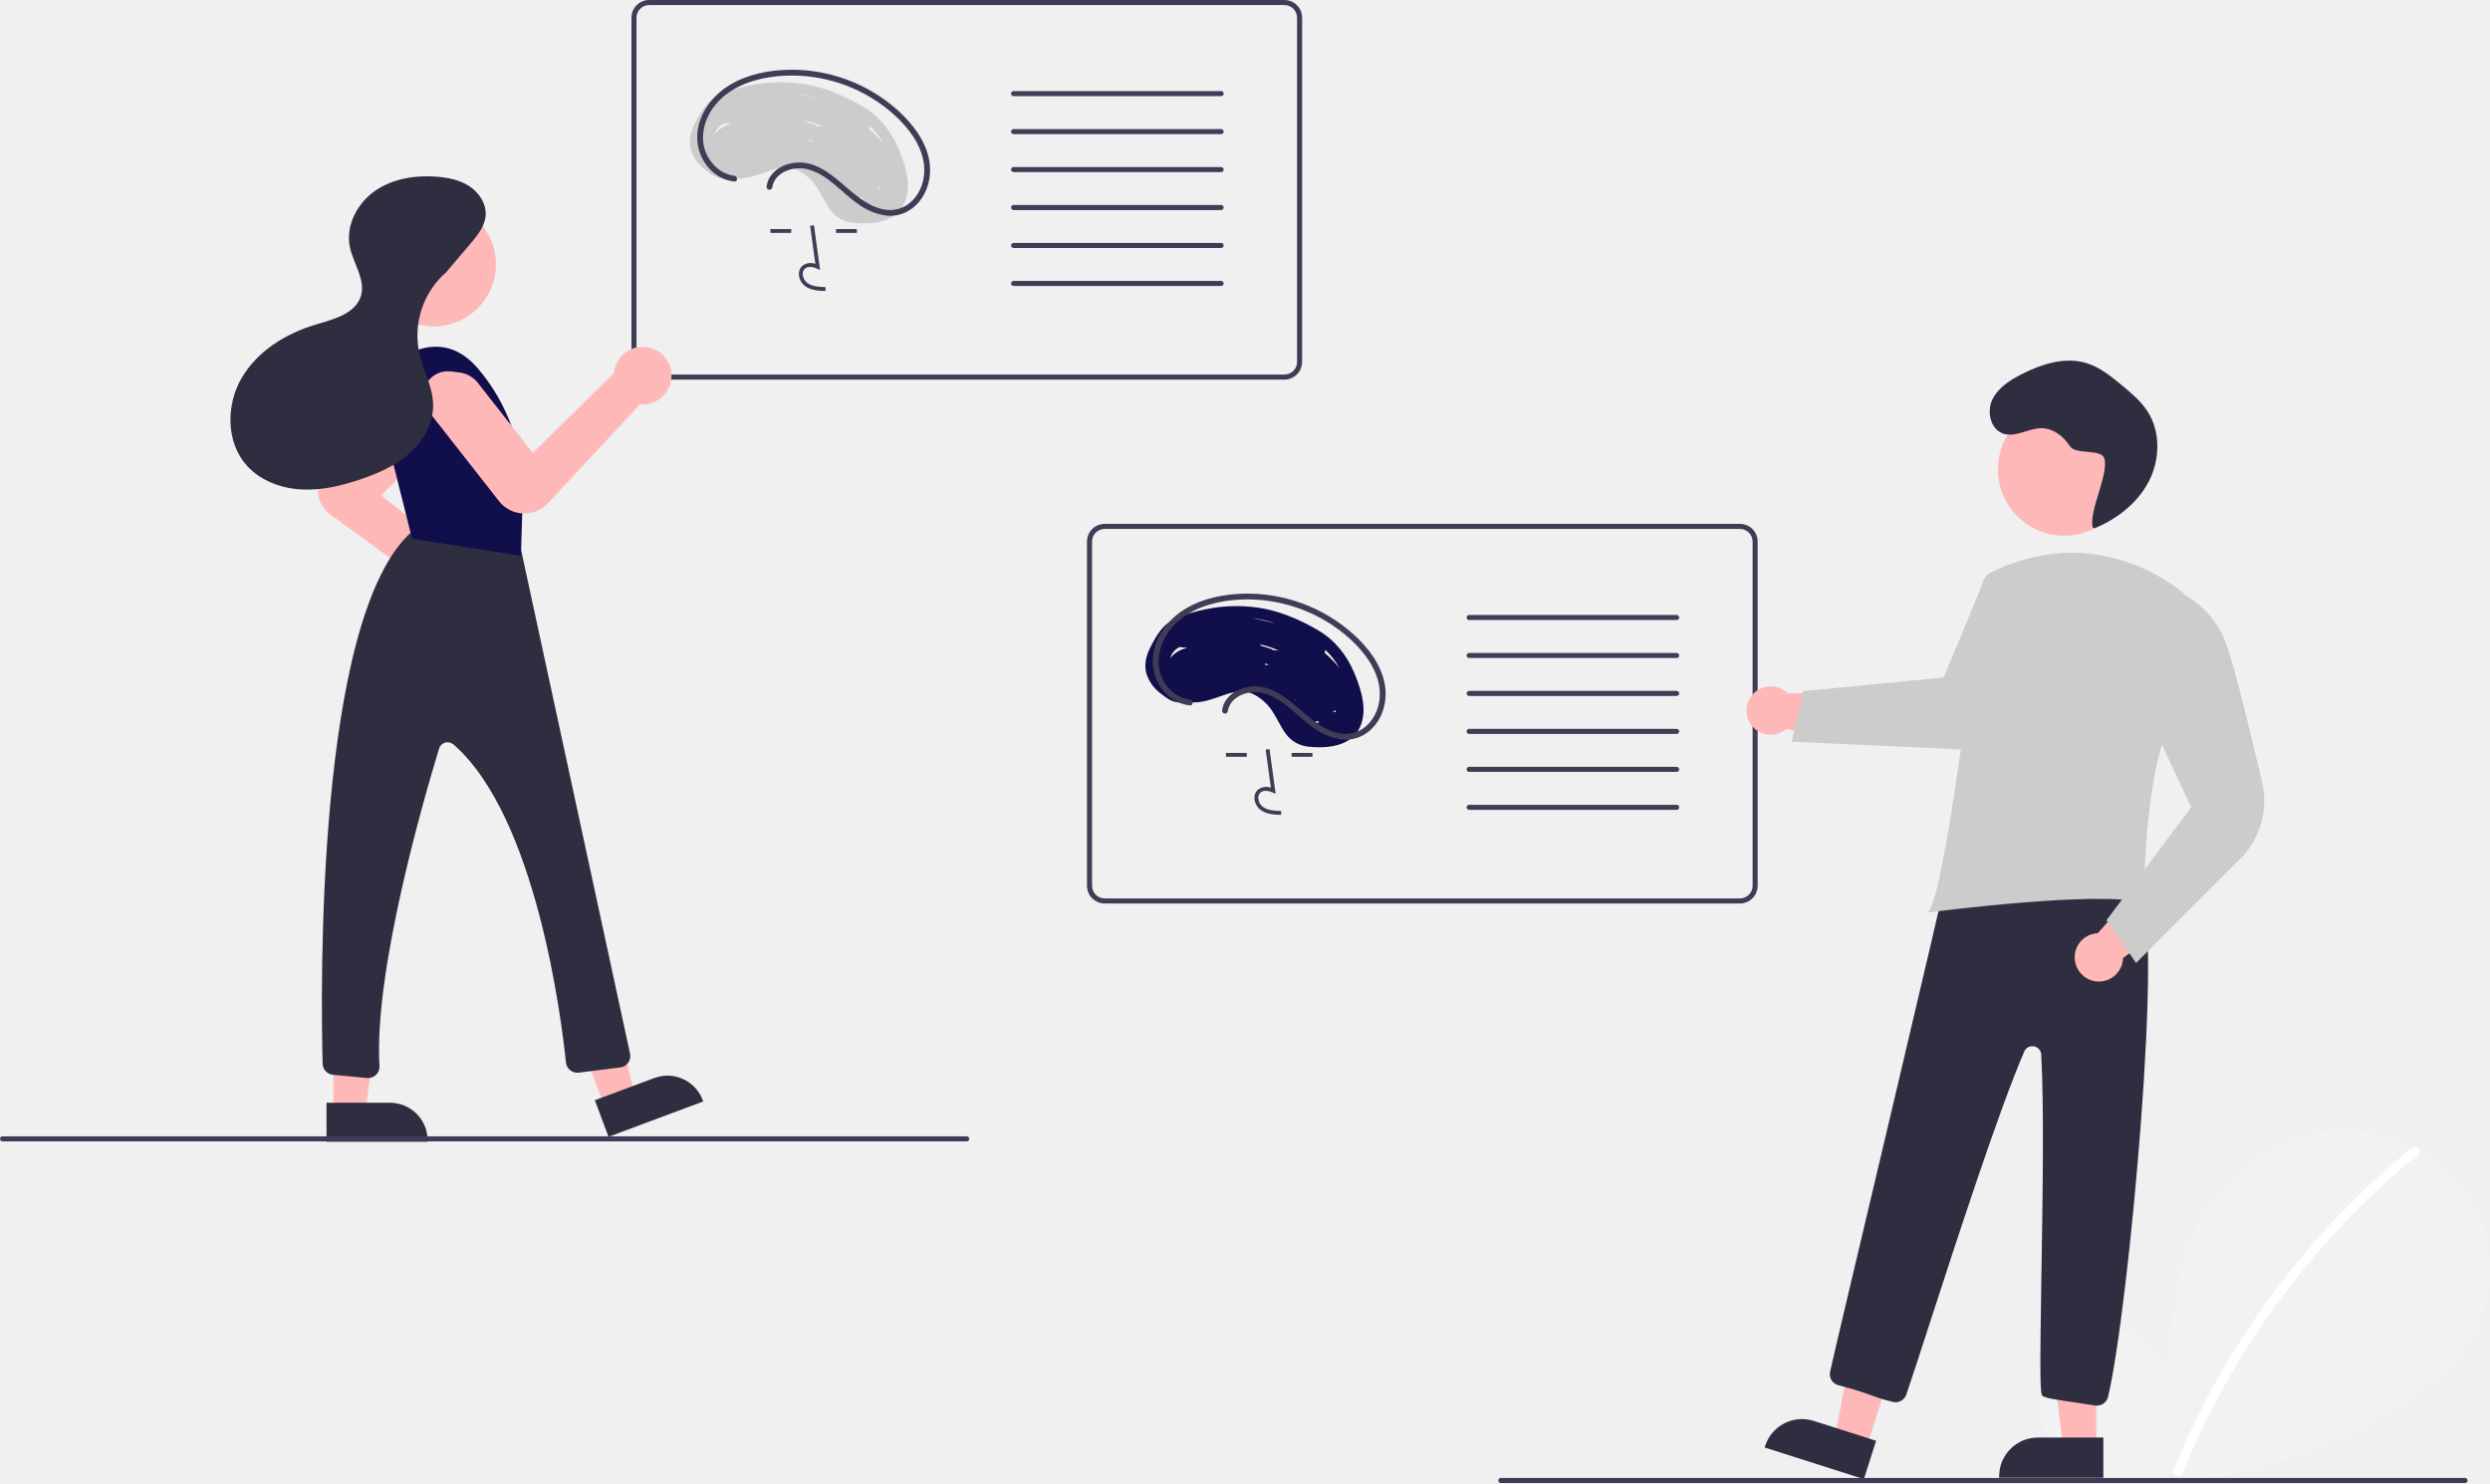
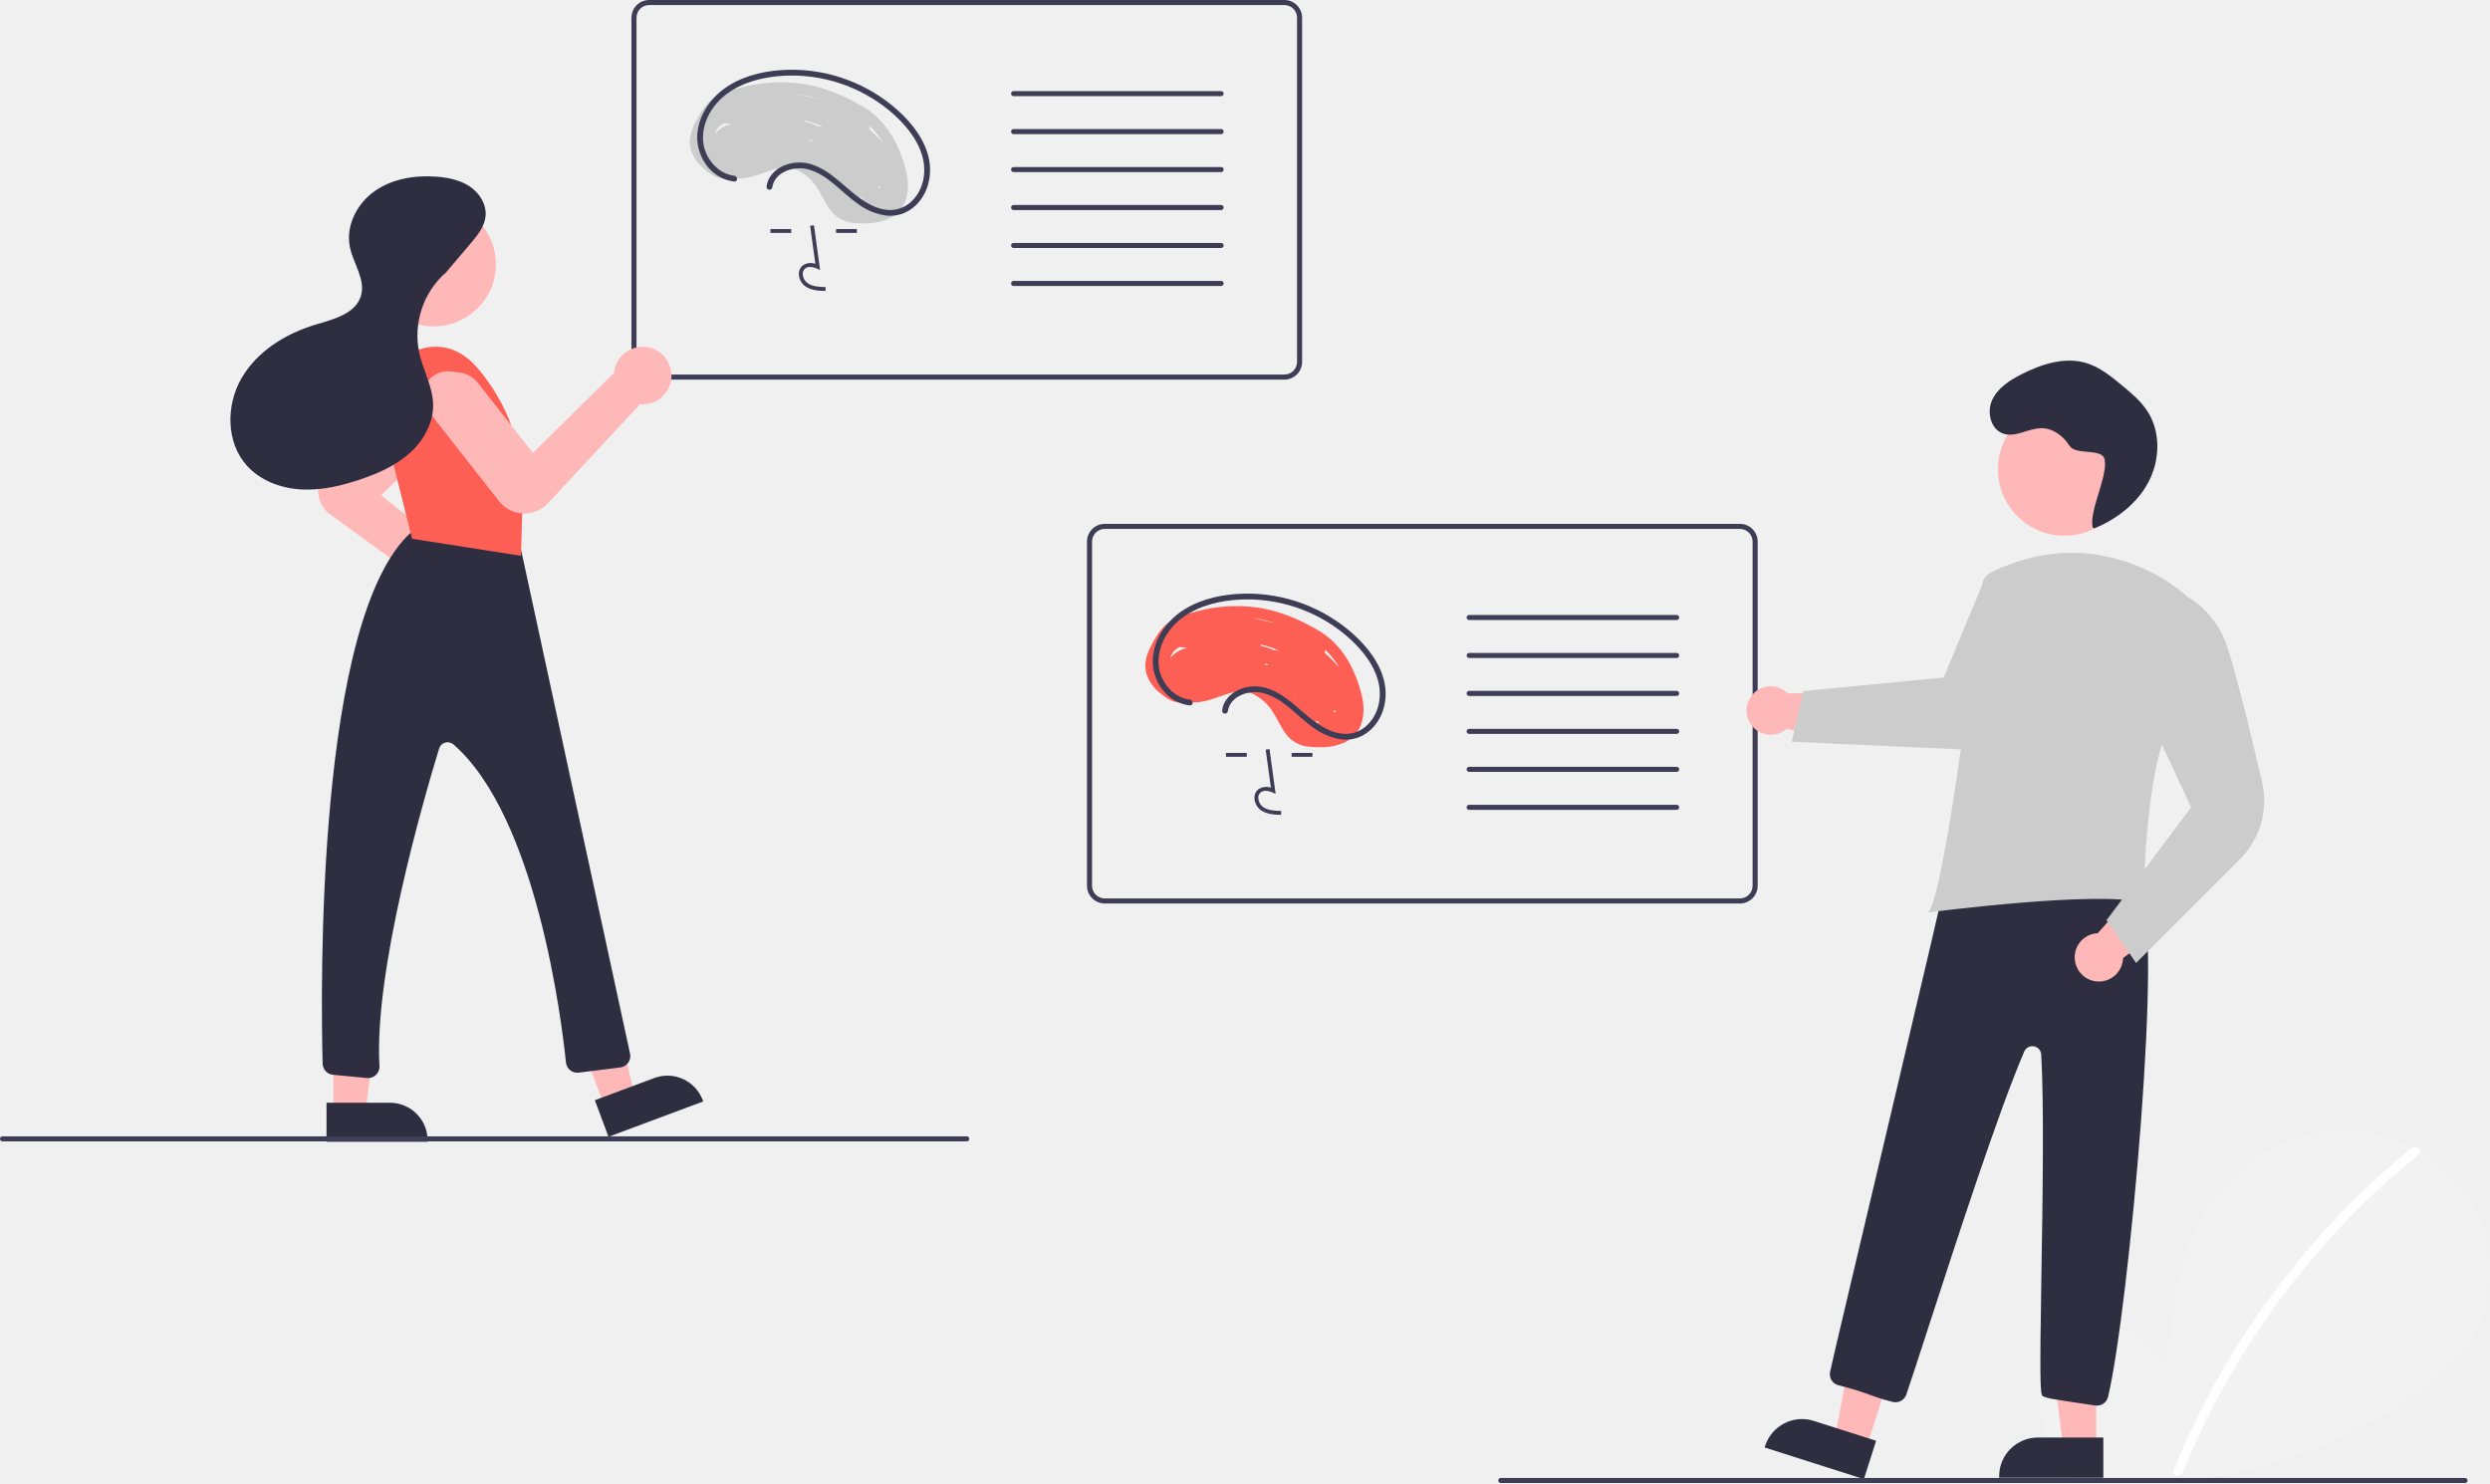
<svg xmlns="http://www.w3.org/2000/svg" id="b0bc626b-9dec-4bdc-9770-3b94563d3780" data-name="Layer 1" width="983.864" height="586.046" viewBox="0 0 983.864 586.046">
  <path d="M927.306,738.274c-8.993-7.599-14.455-19.602-13.022-31.288s10.305-22.428,21.813-24.91,24.628,4.388,28.123,15.63c1.924-21.674,4.141-44.257,15.664-62.715,10.434-16.713,28.507-28.672,48.093-30.811s40.208,5.941,52.424,21.4,15.206,37.934,6.651,55.682c-6.302,13.075-17.914,22.805-30.079,30.721A194.129,194.129,0,0,1,924.201,741.03" transform="translate(-108.0682 -156.9771)" fill="#f2f2f2" />
  <path d="M1061.033,610.569a317.625,317.625,0,0,0-44.264,43.954,318.55,318.55,0,0,0-49.856,83.314c-.898,2.2,2.675,3.158,3.562.982A316.759,316.759,0,0,1,1063.645,613.181c1.844-1.502-.783-4.102-2.612-2.612Z" transform="translate(-108.0682 -156.9771)" fill="#fff" />
  <path d="M591.568,193.977a1.003,1.003,0,0,1-1,1h-.48c-.74-.64-1.46-1.31-2.16-2h2.64A1.003,1.003,0,0,1,591.568,193.977Z" transform="translate(-108.0682 -156.9771)" fill="#f2f2f2" />
  <path d="M615.568,156.977h-251a7.008,7.008,0,0,0-7,7v136a7.008,7.008,0,0,0,7,7h251a7.008,7.008,0,0,0,7-7v-136A7.008,7.008,0,0,0,615.568,156.977Zm5,143a5.002,5.002,0,0,1-5,5h-251a5.002,5.002,0,0,1-5-5v-136a5.002,5.002,0,0,1,5-5h251a5.002,5.002,0,0,1,5,5Z" transform="translate(-108.0682 -156.9771)" fill="#3f3d56" />
  <path d="M463.288,216.137c-2.99-7.18-7.64-13.16-14.4-17.12-7.09-4.17-15.2-7.64-23.36-8.89a60.901,60.901,0,0,0-24.48,1.37c-1.04.27-2.12.56-3.2.88a26.398,26.398,0,0,0-7.9,3.5c-.08.05-.16.1-.24.16-3.1,2.28-5.22,6.04-6.96,9.41-1.65,3.23-2.69,6.79-1.79,10.4a15.667,15.667,0,0,0,5.78,8.2c1.93,1.52,4.46,3.44,7.04,3.48a4.847,4.847,0,0,0,1.79-.3,2.418,2.418,0,0,0,.51-.25,12.753,12.753,0,0,0,3.2.53c4.39.2,8.78-1.66,13.29-3.18a22.883,22.883,0,0,1,3.24-.87,12.128,12.128,0,0,1,5.95.2,8.784,8.784,0,0,1,1.05.37,19.201,19.201,0,0,1,8.12,7.19c1.91,2.84,3.17,6.07,5.27,8.8a12.498,12.498,0,0,0,8.85,5c5.24.58,11.82.3,16.33-2.85a11.412,11.412,0,0,0,3.09-3.14c.08-.12.16-.24.23-.36C468.848,231.837,466.128,222.927,463.288,216.137Zm-69.09-10.49c1,.11,2.01.23,3.01.34a11.097,11.097,0,0,0-5.19,2.43,13.668,13.668,0,0,0-1.57,1.57c.02-.04.02-.09.04-.13A6.976,6.976,0,0,1,394.198,205.647Zm60.29,25.4c.18-.04.37-.07.55-.1a1.925,1.925,0,0,0,.8-.32c0,.03.01.07.01.1a3.141,3.141,0,0,0,.03.4c-.05.08-.09.16-.14.24C455.318,231.257,454.908,231.147,454.488,231.047Zm-2.79-24.32a30.18,30.18,0,0,1,5.59,7.16,47.686,47.686,0,0,0-5.83-5.97A3.046,3.046,0,0,0,451.698,206.727Zm-2.43,28.37a1.711,1.711,0,0,0-.19.47c-.27.01-.55.02-.83.02h-.14c-.01-.04-.03-.09-.04-.13-.06-.18-.11-.36-.17-.54C448.358,234.977,448.808,235.037,449.268,235.097Zm-21.38-22.43a3.072,3.072,0,0,0,.02-.61,1.696,1.696,0,0,0,.75.32c.03.01.07.01.1.02.19.11.37.21.56.32l-.06.09C428.798,212.757,428.338,212.717,427.888,212.667Zm15.84-4.98h-.03c-.66-.41-1.32-.82-1.99-1.21C442.388,206.857,443.068,207.267,443.728,207.687Zm-3.68,18.74a1.508,1.508,0,0,0-.26.35c-.05-.07-.09-.13-.14-.2A1.563,1.563,0,0,1,440.048,226.427Zm-8.96-19.59a3.059,3.059,0,0,0-.73-.43,31.202,31.202,0,0,0-3.95-1.23c-.2-.19-.4-.38-.59-.58a30.612,30.612,0,0,1,3.36.85,38.583,38.583,0,0,1,4.15,1.6C432.578,206.967,431.838,206.897,431.088,206.837Zm-7.62-12.54a47.069,47.069,0,0,1,8.47,1.94c-.28-.07-.56-.13-.84-.2-2.65-.6-5.35-1.24-8.07-1.79C423.178,194.267,423.318,194.277,423.468,194.297Z" transform="translate(-108.0682 -156.9771)" fill="#ccc" />
  <path d="M434.241,271.954c-2.522-.07-5.661-.159-8.078-1.924a6.204,6.204,0,0,1-2.441-4.633,4.173,4.173,0,0,1,1.419-3.427,5.385,5.385,0,0,1,5.094-.733l-2.059-15.048,1.512-.207,2.421,17.69-1.262-.579c-1.463-.671-3.472-1.012-4.721.042a2.68,2.68,0,0,0-.879,2.208,4.689,4.689,0,0,0,1.816,3.454c1.881,1.374,4.383,1.552,7.221,1.631Z" transform="translate(-108.0682 -156.9771)" fill="#3f3d56" />
  <rect x="304.416" y="90.509" width="8.217" height="1.526" fill="#3f3d56" />
  <rect x="330.352" y="90.509" width="8.217" height="1.526" fill="#3f3d56" />
  <path d="M398.208,226.419c-6.617-.755-11.742-7.095-12.305-13.527-.67-7.653,3.787-14.921,9.902-19.216,6.394-4.491,14.361-6.366,22.069-6.779a60.652,60.652,0,0,1,41.459,13.665c5.776,4.797,11.17,10.908,13.214,18.288,1.775,6.41.331,13.672-4.825,18.161a12.187,12.187,0,0,1-9.352,2.879c-4-.415-7.691-2.519-10.886-4.842-6.215-4.519-11.317-10.813-18.888-13.175-5.552-1.731-12.756-.207-16.149,4.813a9.138,9.138,0,0,0-1.459,3.828,1.185,1.185,0,0,0,.799,1.408,1.151,1.151,0,0,0,1.408-.799c.891-6.323,8.666-8.683,14.122-7.239,7.955,2.106,13.296,9.204,19.822,13.715a24.088,24.088,0,0,0,11.544,4.608,14.334,14.334,0,0,0,10.072-3.094c5.576-4.403,7.708-11.976,6.475-18.794-1.428-7.896-6.742-14.663-12.573-19.902a62.893,62.893,0,0,0-42.981-15.878c-8.066.185-16.482,1.85-23.431,6.114-6.74,4.135-11.95,11.053-12.631,19.095-.599,7.078,3.198,14.482,9.717,17.583a15.218,15.218,0,0,0,4.876,1.376c1.461.167,1.449-2.123,0-2.288Z" transform="translate(-108.0682 -156.9771)" fill="#3f3d56" />
  <path d="M591.568,193.977a1.003,1.003,0,0,1-1,1h-82a1,1,0,0,1,0-2h82A1.003,1.003,0,0,1,591.568,193.977Z" transform="translate(-108.0682 -156.9771)" fill="#3f3d56" />
  <path d="M590.568,209.977h-82a1,1,0,0,1,0-2h82a1,1,0,0,1,0,2Z" transform="translate(-108.0682 -156.9771)" fill="#3f3d56" />
  <path d="M590.568,224.977h-82a1,1,0,0,1,0-2h82a1,1,0,0,1,0,2Z" transform="translate(-108.0682 -156.9771)" fill="#3f3d56" />
  <path d="M590.568,239.977h-82a1,1,0,0,1,0-2h82a1,1,0,0,1,0,2Z" transform="translate(-108.0682 -156.9771)" fill="#3f3d56" />
  <path d="M590.568,254.977h-82a1,1,0,0,1,0-2h82a1,1,0,0,1,0,2Z" transform="translate(-108.0682 -156.9771)" fill="#3f3d56" />
  <path d="M590.568,269.977h-82a1,1,0,0,1,0-2h82a1,1,0,0,1,0,2Z" transform="translate(-108.0682 -156.9771)" fill="#3f3d56" />
  <path d="M294.199,403.532a11.251,11.251,0,0,1-7.551-2.881,11.409,11.409,0,0,1-3.811-8.199L238.461,360.178a11.456,11.456,0,0,1-1.363-17.366L270.137,309.774a9.734,9.734,0,0,1,16.618,6.883,22.143,22.143,0,0,1-5.641,13.619L258.681,352.709l35.209,28.065c.108-.007.217-.013.327-.013a11.387,11.387,0,0,1,1.304,22.698A11.955,11.955,0,0,1,294.199,403.532Z" transform="translate(-108.0682 -156.9771)" fill="#ffb8b8" />
  <polygon points="238.863 437.183 250.77 432.738 239.291 384.695 221.717 391.256 238.863 437.183" fill="#ffb8b8" />
  <path d="M344.547,584.238H384.492a0,0,0,0,1,0,0v15.433a0,0,0,0,1,0,0H359.434a14.887,14.887,0,0,1-14.887-14.887v-.547A0,0,0,0,1,344.547,584.238Z" transform="translate(804.9836 862.0574) rotate(159.5281)" fill="#2f2e41" />
  <polygon points="131.741 439.363 144.451 439.363 150.497 390.339 131.739 390.34 131.741 439.363" fill="#ffb8b8" />
  <path d="M237.086,592.708h39.945a0,0,0,0,1,0,0v15.433a0,0,0,0,1,0,0H251.972a14.887,14.887,0,0,1-14.887-14.887v-.547A0,0,0,0,1,237.086,592.708Z" transform="translate(406.0757 1043.861) rotate(179.9974)" fill="#2f2e41" />
  <path d="M253.527,582.963q-.214,0-.429-.021l-13.473-1.283a4.501,4.501,0,0,1-4.072-4.353C234.776,548.13,232.817,400.877,270.711,367.133a4.387,4.387,0,0,1,2.339-1.057v-0c6.864-.941,30.02-3.248,39.822,6.611a4.591,4.591,0,0,1,1.241,2.265l42.908,198.388a4.5,4.5,0,0,1-3.84,5.417l-16.451,2.056a4.494,4.494,0,0,1-5.034-3.998c-1.637-15.947-11.473-96.95-44.436-125.663a3.546,3.546,0,0,0-3.316-.746,3.418,3.418,0,0,0-2.365,2.327c-6.102,19.966-25.835,88.021-23.568,125.461a4.492,4.492,0,0,1-4.484,4.769Z" transform="translate(-108.0682 -156.9771)" fill="#2f2e41" />
  <circle cx="171.388" cy="104.421" r="24.561" fill="#ffb8b8" />
-   <path d="M255.34,307.654s22.808-26.954,41.468-5.184v0a74.113,74.113,0,0,1,17.809,50.432l-.704,23.693-43.023-6.739Z" transform="translate(-108.0682 -156.9771)" fill="#110e4c" />
+   <path d="M255.34,307.654s22.808-26.954,41.468-5.184v0a74.113,74.113,0,0,1,17.809,50.432l-.704,23.693-43.023-6.739Z" transform="translate(-108.0682 -156.9771)" fill="#fe5f55" />
  <path d="M315.276,359.883q-.268,0-.538-.011a12.713,12.713,0,0,1-9.481-4.862l-27.916-35.593a9.735,9.735,0,0,1,8.828-15.672l3.93.475a11.157,11.157,0,0,1,6.47,3.645l22.021,28.077,32.087-31.586c.006-.108.013-.217.026-.326a11.386,11.386,0,1,1,10.242,12.7l-36.353,39.092A12.71,12.71,0,0,1,315.276,359.883Z" transform="translate(-108.0682 -156.9771)" fill="#ffb8b8" />
  <path d="M283.438,265.647l10.552-12.432c2.719-3.204,5.564-6.693,5.949-10.878.422-4.587-2.369-9.046-6.183-11.629s-8.499-3.555-13.091-3.911c-8.518-.661-17.482.746-24.484,5.641s-11.584,13.733-9.876,22.104c1.344,6.592,6.298,12.906,4.373,19.352-2.107,7.053-10.747,9.217-17.801,11.32-11.84,3.53-23.146,10.48-29.352,21.164s-6.178,25.417,2.094,34.595c5.356,5.943,13.434,8.948,21.422,9.401s15.938-1.429,23.514-4.002c6.977-2.37,13.878-5.418,19.37-10.329s9.449-11.939,9.278-19.306c-.163-7.02-3.924-13.414-5.468-20.264a33.255,33.255,0,0,1,10.395-31.73" transform="translate(-108.0682 -156.9771)" fill="#2f2e41" />
  <path d="M795.568,513.977h-251a7.008,7.008,0,0,1-7-7v-136a7.008,7.008,0,0,1,7-7h251a7.008,7.008,0,0,1,7,7v136A7.008,7.008,0,0,1,795.568,513.977Zm-251-148a5.006,5.006,0,0,0-5,5v136a5.006,5.006,0,0,0,5,5h251a5.006,5.006,0,0,0,5-5v-136a5.006,5.006,0,0,0-5-5Z" transform="translate(-108.0682 -156.9771)" fill="#3f3d56" />
-   <path d="M643.293,423.134c-2.996-7.172-7.649-13.154-14.403-17.12-7.096-4.166-15.197-7.635-23.358-8.887a60.934,60.934,0,0,0-24.483,1.37c-3.849.997-8.091,2.155-11.337,4.541-3.103,2.281-5.229,6.035-6.959,9.406-1.658,3.23-2.691,6.787-1.794,10.405a15.65,15.65,0,0,0,5.784,8.2c2.362,1.866,5.666,4.337,8.826,3.18a2.462,2.462,0,0,0,.51-.258c5.457,1.66,10.883-.754,16.485-2.645,3.404-1.149,6.828-1.73,10.247-.296a19.194,19.194,0,0,1,8.12,7.181c1.912,2.846,3.17,6.078,5.268,8.806a12.514,12.514,0,0,0,8.845,4.995c6.769.757,15.752.06,19.652-6.349C648.851,438.836,646.132,429.931,643.293,423.134Zm-69.093-10.488q1.506.171,3.012.341a11.137,11.137,0,0,0-5.191,2.434,13.224,13.224,0,0,0-1.569,1.568c.014-.046.022-.089.037-.136A7.005,7.005,0,0,1,574.199,412.646Zm33.704,6.411a1.723,1.723,0,0,0,.757.323c.032.005.064.011.096.017q.28.161.562.318c-.021.029-.037.062-.057.092-.459-.047-.918-.093-1.377-.139A2.416,2.416,0,0,0,607.904,419.057Zm12.149,14.367a2.011,2.011,0,0,0-.267.352q-.068-.098-.135-.196A1.33,1.33,0,0,1,620.053,433.423Zm7.847,8.492q.682.09,1.365.179a1.724,1.724,0,0,0-.185.473c-.322.011-.647.016-.973.017Zm6.59-3.873.549-.094a1.999,1.999,0,0,0,.803-.319c.001.032.004.065.005.097.004.11.014.246.028.402-.045.079-.09.157-.138.234Q635.112,438.203,634.489,438.043ZM611.088,413.842a2.621,2.621,0,0,0-.731-.43,31.61,31.61,0,0,0-3.951-1.236q-.302-.283-.589-.582a31.808,31.808,0,0,1,3.357.854,39.087,39.087,0,0,1,4.154,1.598Q612.207,413.921,611.088,413.842Zm12.606.845q-.987-.617-1.986-1.211,1.024.577,2.019,1.21ZM637.286,420.89a47.422,47.422,0,0,0-5.83-5.971,2.903,2.903,0,0,0,.241-1.19A29.961,29.961,0,0,1,637.286,420.89ZM611.937,403.232c-.279-.064-.557-.129-.836-.192-2.65-.598-5.349-1.243-8.073-1.789.146.017.292.031.438.05A47.032,47.032,0,0,1,611.937,403.232Z" transform="translate(-108.0682 -156.9771)" fill="#110e4c" />
+   <path d="M643.293,423.134c-2.996-7.172-7.649-13.154-14.403-17.12-7.096-4.166-15.197-7.635-23.358-8.887a60.934,60.934,0,0,0-24.483,1.37c-3.849.997-8.091,2.155-11.337,4.541-3.103,2.281-5.229,6.035-6.959,9.406-1.658,3.23-2.691,6.787-1.794,10.405a15.65,15.65,0,0,0,5.784,8.2c2.362,1.866,5.666,4.337,8.826,3.18a2.462,2.462,0,0,0,.51-.258c5.457,1.66,10.883-.754,16.485-2.645,3.404-1.149,6.828-1.73,10.247-.296a19.194,19.194,0,0,1,8.12,7.181c1.912,2.846,3.17,6.078,5.268,8.806a12.514,12.514,0,0,0,8.845,4.995c6.769.757,15.752.06,19.652-6.349C648.851,438.836,646.132,429.931,643.293,423.134Zm-69.093-10.488q1.506.171,3.012.341a11.137,11.137,0,0,0-5.191,2.434,13.224,13.224,0,0,0-1.569,1.568c.014-.046.022-.089.037-.136A7.005,7.005,0,0,1,574.199,412.646Zm33.704,6.411a1.723,1.723,0,0,0,.757.323c.032.005.064.011.096.017q.28.161.562.318c-.021.029-.037.062-.057.092-.459-.047-.918-.093-1.377-.139A2.416,2.416,0,0,0,607.904,419.057Zm12.149,14.367a2.011,2.011,0,0,0-.267.352q-.068-.098-.135-.196A1.33,1.33,0,0,1,620.053,433.423Zm7.847,8.492q.682.09,1.365.179a1.724,1.724,0,0,0-.185.473c-.322.011-.647.016-.973.017Zm6.59-3.873.549-.094a1.999,1.999,0,0,0,.803-.319c.001.032.004.065.005.097.004.11.014.246.028.402-.045.079-.09.157-.138.234Q635.112,438.203,634.489,438.043ZM611.088,413.842a2.621,2.621,0,0,0-.731-.43,31.61,31.61,0,0,0-3.951-1.236q-.302-.283-.589-.582a31.808,31.808,0,0,1,3.357.854,39.087,39.087,0,0,1,4.154,1.598Q612.207,413.921,611.088,413.842Zm12.606.845q-.987-.617-1.986-1.211,1.024.577,2.019,1.21ZM637.286,420.89a47.422,47.422,0,0,0-5.83-5.971,2.903,2.903,0,0,0,.241-1.19A29.961,29.961,0,0,1,637.286,420.89ZM611.937,403.232c-.279-.064-.557-.129-.836-.192-2.65-.598-5.349-1.243-8.073-1.789.146.017.292.031.438.05A47.032,47.032,0,0,1,611.937,403.232Z" transform="translate(-108.0682 -156.9771)" fill="#fe5f55" />
  <path d="M614.241,478.954c-2.522-.07-5.661-.159-8.078-1.924a6.204,6.204,0,0,1-2.441-4.633,4.173,4.173,0,0,1,1.419-3.427,5.385,5.385,0,0,1,5.094-.733l-2.059-15.048,1.512-.207,2.421,17.69-1.262-.579c-1.463-.671-3.472-1.012-4.721.042a2.68,2.68,0,0,0-.879,2.208,4.689,4.689,0,0,0,1.816,3.454c1.881,1.374,4.383,1.552,7.221,1.631Z" transform="translate(-108.0682 -156.9771)" fill="#3f3d56" />
  <rect x="484.416" y="297.509" width="8.217" height="1.526" fill="#3f3d56" />
  <rect x="510.352" y="297.509" width="8.217" height="1.526" fill="#3f3d56" />
  <path d="M578.208,433.419c-6.617-.755-11.742-7.095-12.305-13.527-.67-7.653,3.787-14.921,9.902-19.216,6.394-4.491,14.361-6.366,22.069-6.779a60.652,60.652,0,0,1,41.459,13.665c5.776,4.797,11.17,10.908,13.214,18.288,1.775,6.41.331,13.672-4.825,18.161a12.187,12.187,0,0,1-9.352,2.879c-4-.415-7.691-2.519-10.886-4.842-6.215-4.519-11.317-10.813-18.888-13.175-5.552-1.731-12.756-.207-16.149,4.813a9.138,9.138,0,0,0-1.459,3.828,1.185,1.185,0,0,0,.799,1.408,1.151,1.151,0,0,0,1.408-.799c.891-6.323,8.666-8.683,14.122-7.239,7.955,2.106,13.296,9.204,19.822,13.715a24.088,24.088,0,0,0,11.544,4.608,14.334,14.334,0,0,0,10.072-3.094c5.576-4.403,7.708-11.976,6.475-18.794-1.428-7.896-6.742-14.663-12.573-19.902a62.893,62.893,0,0,0-42.981-15.878c-8.066.185-16.482,1.85-23.431,6.114-6.74,4.135-11.95,11.053-12.631,19.095-.599,7.078,3.198,14.482,9.717,17.583a15.218,15.218,0,0,0,4.876,1.376c1.461.167,1.449-2.123,0-2.288Z" transform="translate(-108.0682 -156.9771)" fill="#3f3d56" />
  <path d="M770.568,401.977h-82a1,1,0,0,1,0-2h82a1,1,0,0,1,0,2Z" transform="translate(-108.0682 -156.9771)" fill="#3f3d56" />
  <path d="M770.568,416.977h-82a1,1,0,0,1,0-2h82a1,1,0,0,1,0,2Z" transform="translate(-108.0682 -156.9771)" fill="#3f3d56" />
  <path d="M770.568,431.977h-82a1,1,0,0,1,0-2h82a1,1,0,0,1,0,2Z" transform="translate(-108.0682 -156.9771)" fill="#3f3d56" />
  <path d="M770.568,446.977h-82a1,1,0,0,1,0-2h82a1,1,0,0,1,0,2Z" transform="translate(-108.0682 -156.9771)" fill="#3f3d56" />
  <path d="M770.568,461.977h-82a1,1,0,0,1,0-2h82a1,1,0,0,1,0,2Z" transform="translate(-108.0682 -156.9771)" fill="#3f3d56" />
  <path d="M770.568,476.977h-82a1,1,0,0,1,0-2h82a1,1,0,0,1,0,2Z" transform="translate(-108.0682 -156.9771)" fill="#3f3d56" />
  <circle cx="815.686" cy="185.437" r="26.239" fill="#ffb8b8" />
  <polygon points="737.487 572.021 725.009 568.044 734.412 518.019 752.829 523.889 737.487 572.021" fill="#ffb8b8" />
  <path d="M822.069,719.66h25.854a0,0,0,0,1,0,0v15.904a0,0,0,0,1,0,0H806.76a0,0,0,0,1,0,0v-.595A15.309,15.309,0,0,1,822.069,719.66Z" transform="matrix(0.95277, 0.30368, -0.30368, 0.95277, 151.9687, -373.8644)" fill="#2f2e41" />
  <polygon points="828.277 571.762 815.179 571.762 808.946 521.244 828.277 521.244 828.277 571.762" fill="#ffb8b8" />
  <path d="M805.229,568.02h25.854a0,0,0,0,1,0,0v15.904a0,0,0,0,1,0,0H789.92a0,0,0,0,1,0,0v-.595A15.309,15.309,0,0,1,805.229,568.02Z" fill="#2f2e41" />
  <path d="M935.961,712.345l-4.42-.66c-13.407-1.998-14.21-2.117-16.338-3.052-1.087-.478-1.163-7.693-.511-48.256.479-29.774,1.075-66.83-.083-86.723a3.499,3.499,0,0,0-6.703-1.181c-9.976,23.037-26.712,74.59-37.787,108.704-3.852,11.867-6.895,21.239-8.82,26.857a4.524,4.524,0,0,1-5.354,2.898c-9.114-2.278-8.505-3.247-21.486-6.604a4.489,4.489,0,0,1-3.282-5.282c2.348-11.072,45.314-190.6,48.603-207.666a4.502,4.502,0,0,1,5.305-3.572c9.674,1.949,15.559,4.017,25.119,6.017,10.315,2.158,20.982,4.389,31.386,6.472h0a4.463,4.463,0,0,1,2.619,1.605c2.574,3.251,6.392,5.077,10.434,7.009,2.725,1.303-3.45,1.185-1.077,3.064,9.61,7.607-4.209,162.088-12.56,196.978a4.515,4.515,0,0,1-5.047,3.391Z" transform="translate(-108.0682 -156.9771)" fill="#2f2e41" />
  <path d="M928.052,537.257a9.497,9.497,0,0,1,8.896-11.53l21.208-23.938,13.17,15.91-24.389,17.817a9.549,9.549,0,0,1-18.885,1.74Z" transform="translate(-108.0682 -156.9771)" fill="#ffb8b8" />
  <path d="M934.938,365.374c-1.532-6.5,6.212-20.487,4.68-26.987-1.037-4.402-11.389-1.41-13.804-5.233s-6.462-6.921-10.984-6.972c-5.198-.058-10.313,3.797-15.237,2.131-4.979-1.685-6.57-8.503-4.369-13.276s6.943-7.814,11.627-10.198c7.978-4.058,17.266-7.022,25.805-4.337,5.161,1.623,9.477,5.14,13.653,8.58,3.807,3.136,7.678,6.342,10.339,10.495,5.213,8.135,4.899,19.096.444,27.669s-12.573,14.865-21.519,18.517" transform="translate(-108.0682 -156.9771)" fill="#2f2e41" />
  <path d="M870.509,516.64c2.832-4.731,7.132-26.897,12.434-64.104,3.61-25.399,6.755-51.206,8.316-64.389a6.339,6.339,0,0,1,3.56-5.001q1.519-.733,3.02-1.388c12.923-5.621,26.02-7.483,38.924-5.536a70.619,70.619,0,0,1,34.919,15.911l.117.111.03.158c.056.293,5.476,29.498-5.625,49.229-10.948,19.469-11.076,71.026-11.076,71.545v.663l-.637-.182c-17.032-4.867-82.825,3.647-83.488,3.734l-1.024.134Z" transform="translate(-108.0682 -156.9771)" fill="#ccc" />
  <path d="M940.4,520.596l33.457-44.609-17.252-36.97,1.253-43.846,14.144-2.613.15.075a35.606,35.606,0,0,1,15.128,17.625c3.142,7.855,9.659,34.581,14.573,55.618a32.501,32.501,0,0,1-8.723,30.558l-41.042,41.043Z" transform="translate(-108.0682 -156.9771)" fill="#ccc" />
  <path d="M799.946,432.188a9.497,9.497,0,0,1,14.513-1.211l31.977-.492-2.861,20.455-29.605-5.985a9.549,9.549,0,0,1-14.024-12.767Z" transform="translate(-108.0682 -156.9771)" fill="#ffb8b8" />
  <path d="M815.997,450.08l4.574-20.016,55.5-5.396,15.215-36.592.445-1.081,5.98-5.157.127-.08c12.923-5.621,26.019-7.483,38.925-5.536l.453.069-.029.457a36.048,36.048,0,0,1-3.539,13.486c-5.741,11.908-41.064,62.529-41.42,63.039l-.157.226Z" transform="translate(-108.0682 -156.9771)" fill="#ccc" />
  <path d="M1082.068,742.977h-381a1,1,0,0,1,0-2h381a1,1,0,0,1,0,2Z" transform="translate(-108.0682 -156.9771)" fill="#3f3d56" />
  <path d="M490.068,607.977h-381a1,1,0,1,1,0-2h381a1,1,0,0,1,0,2Z" transform="translate(-108.0682 -156.9771)" fill="#3f3d56" />
</svg>
